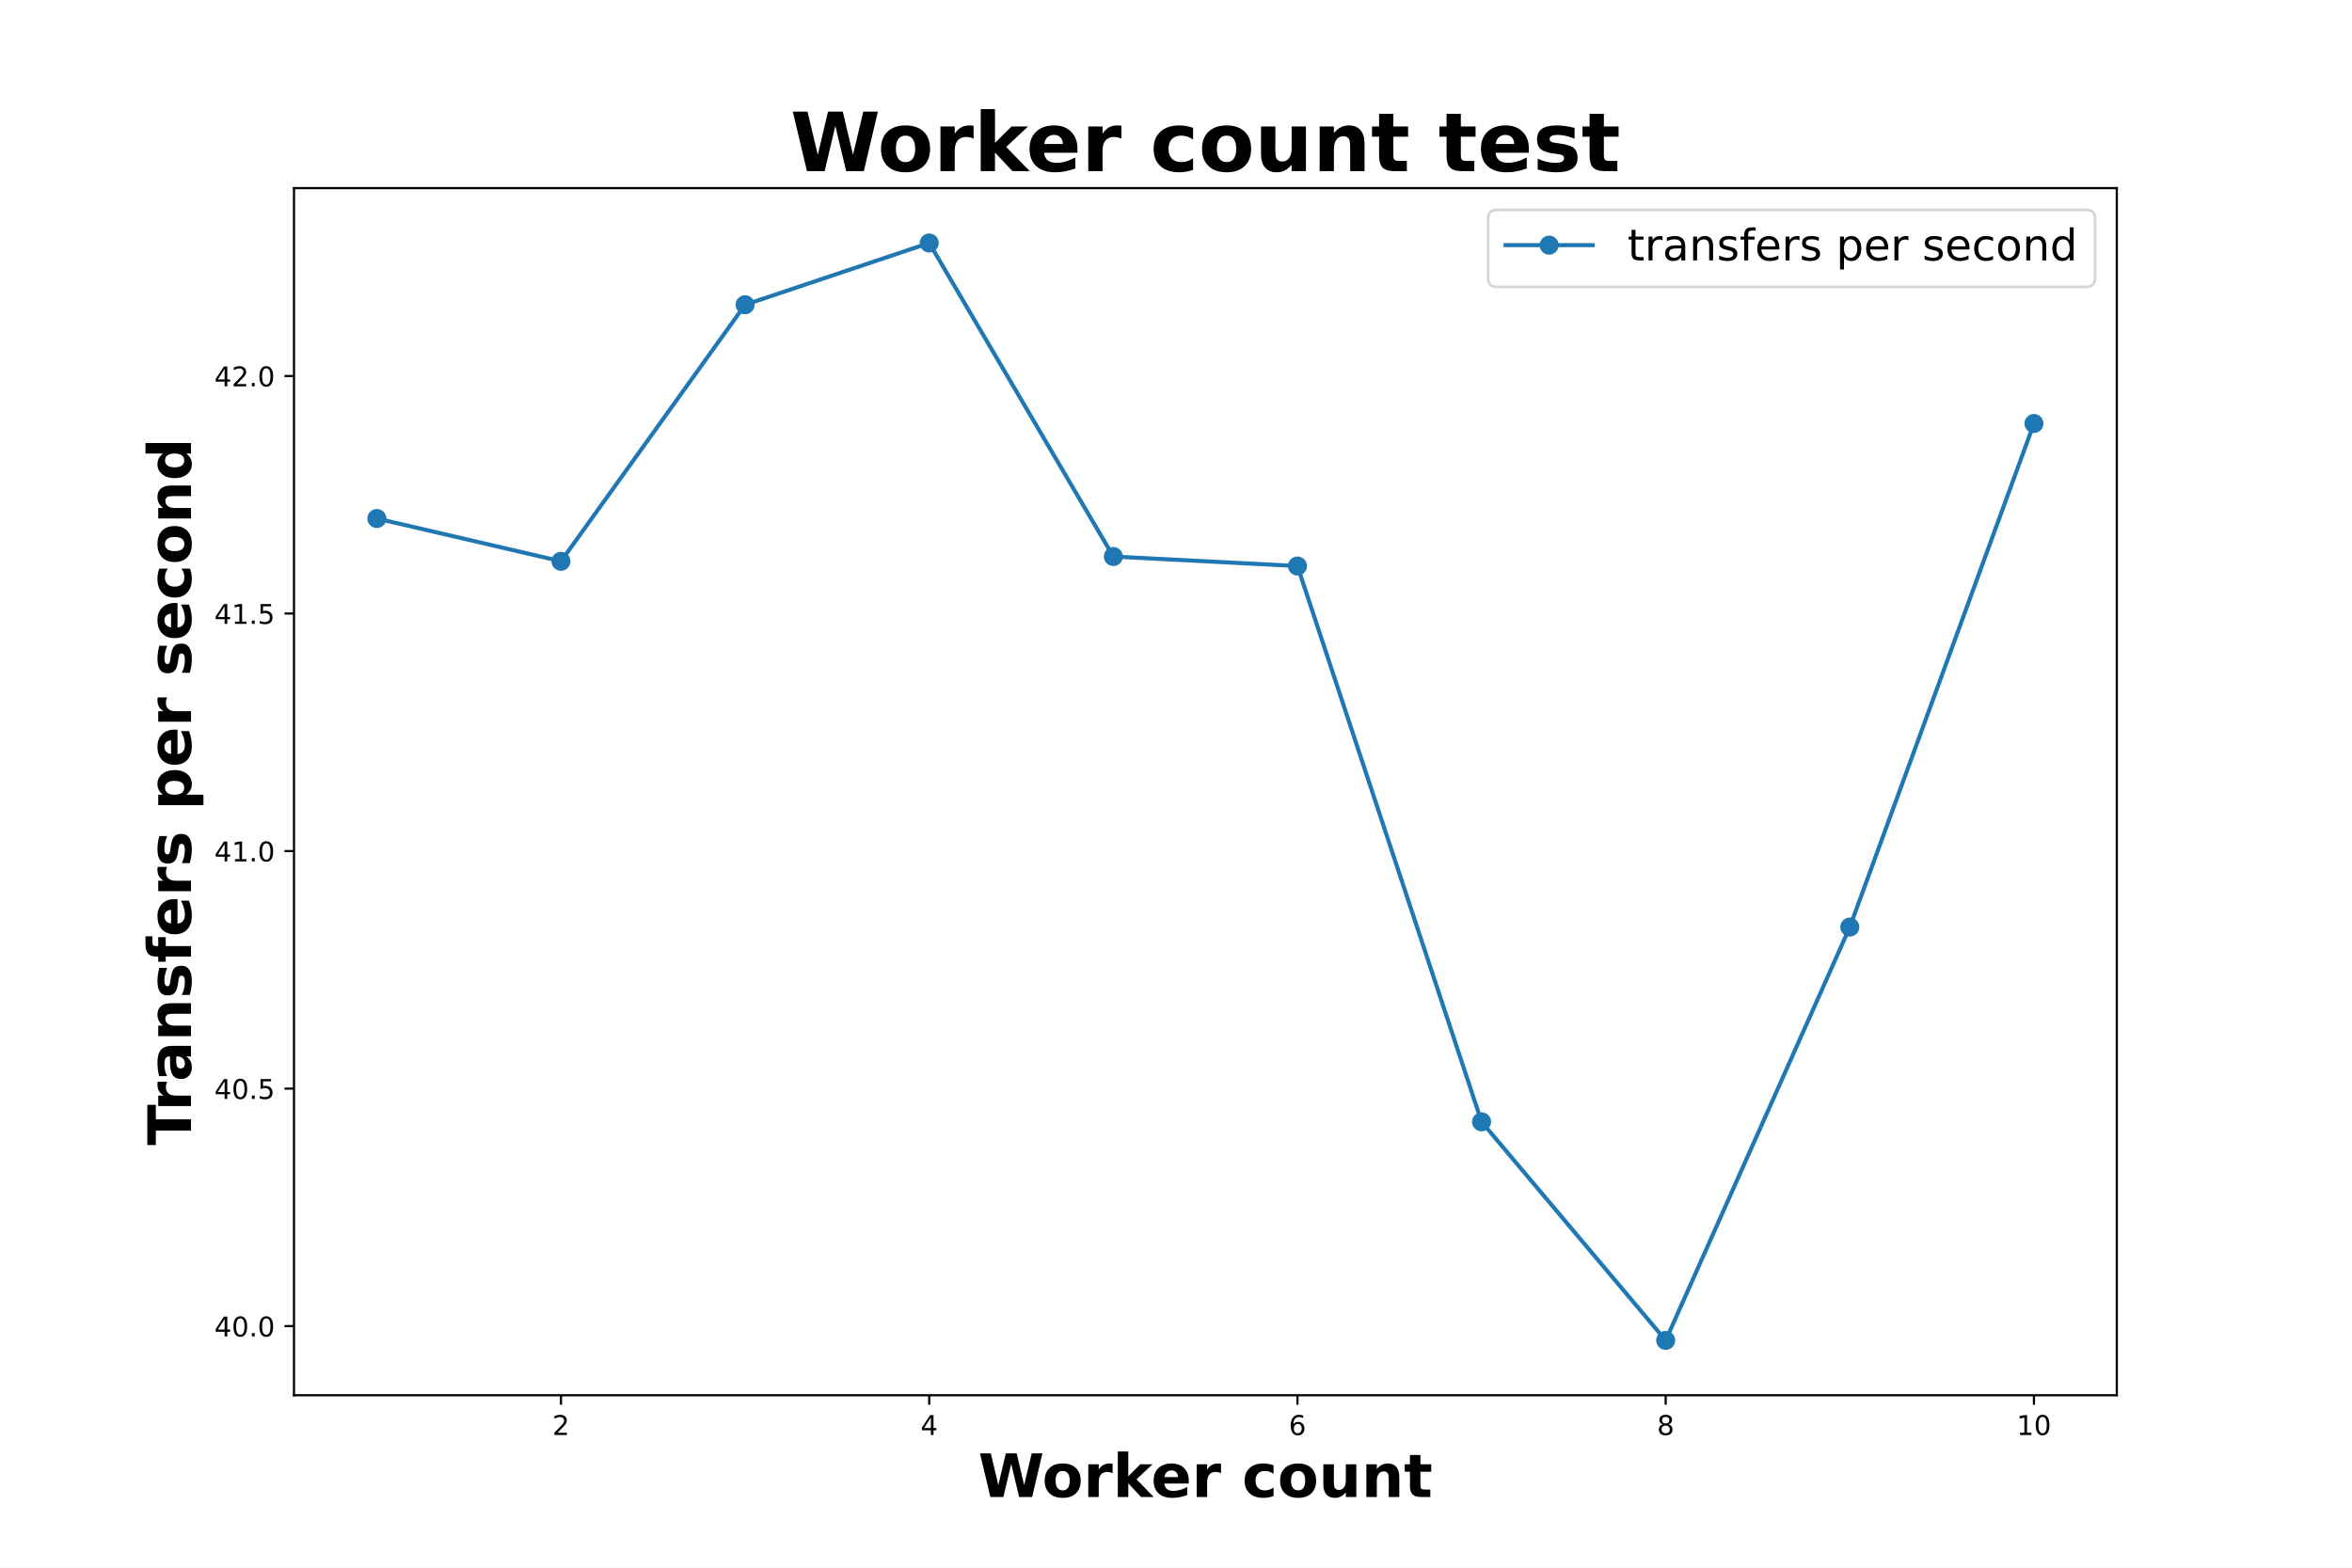
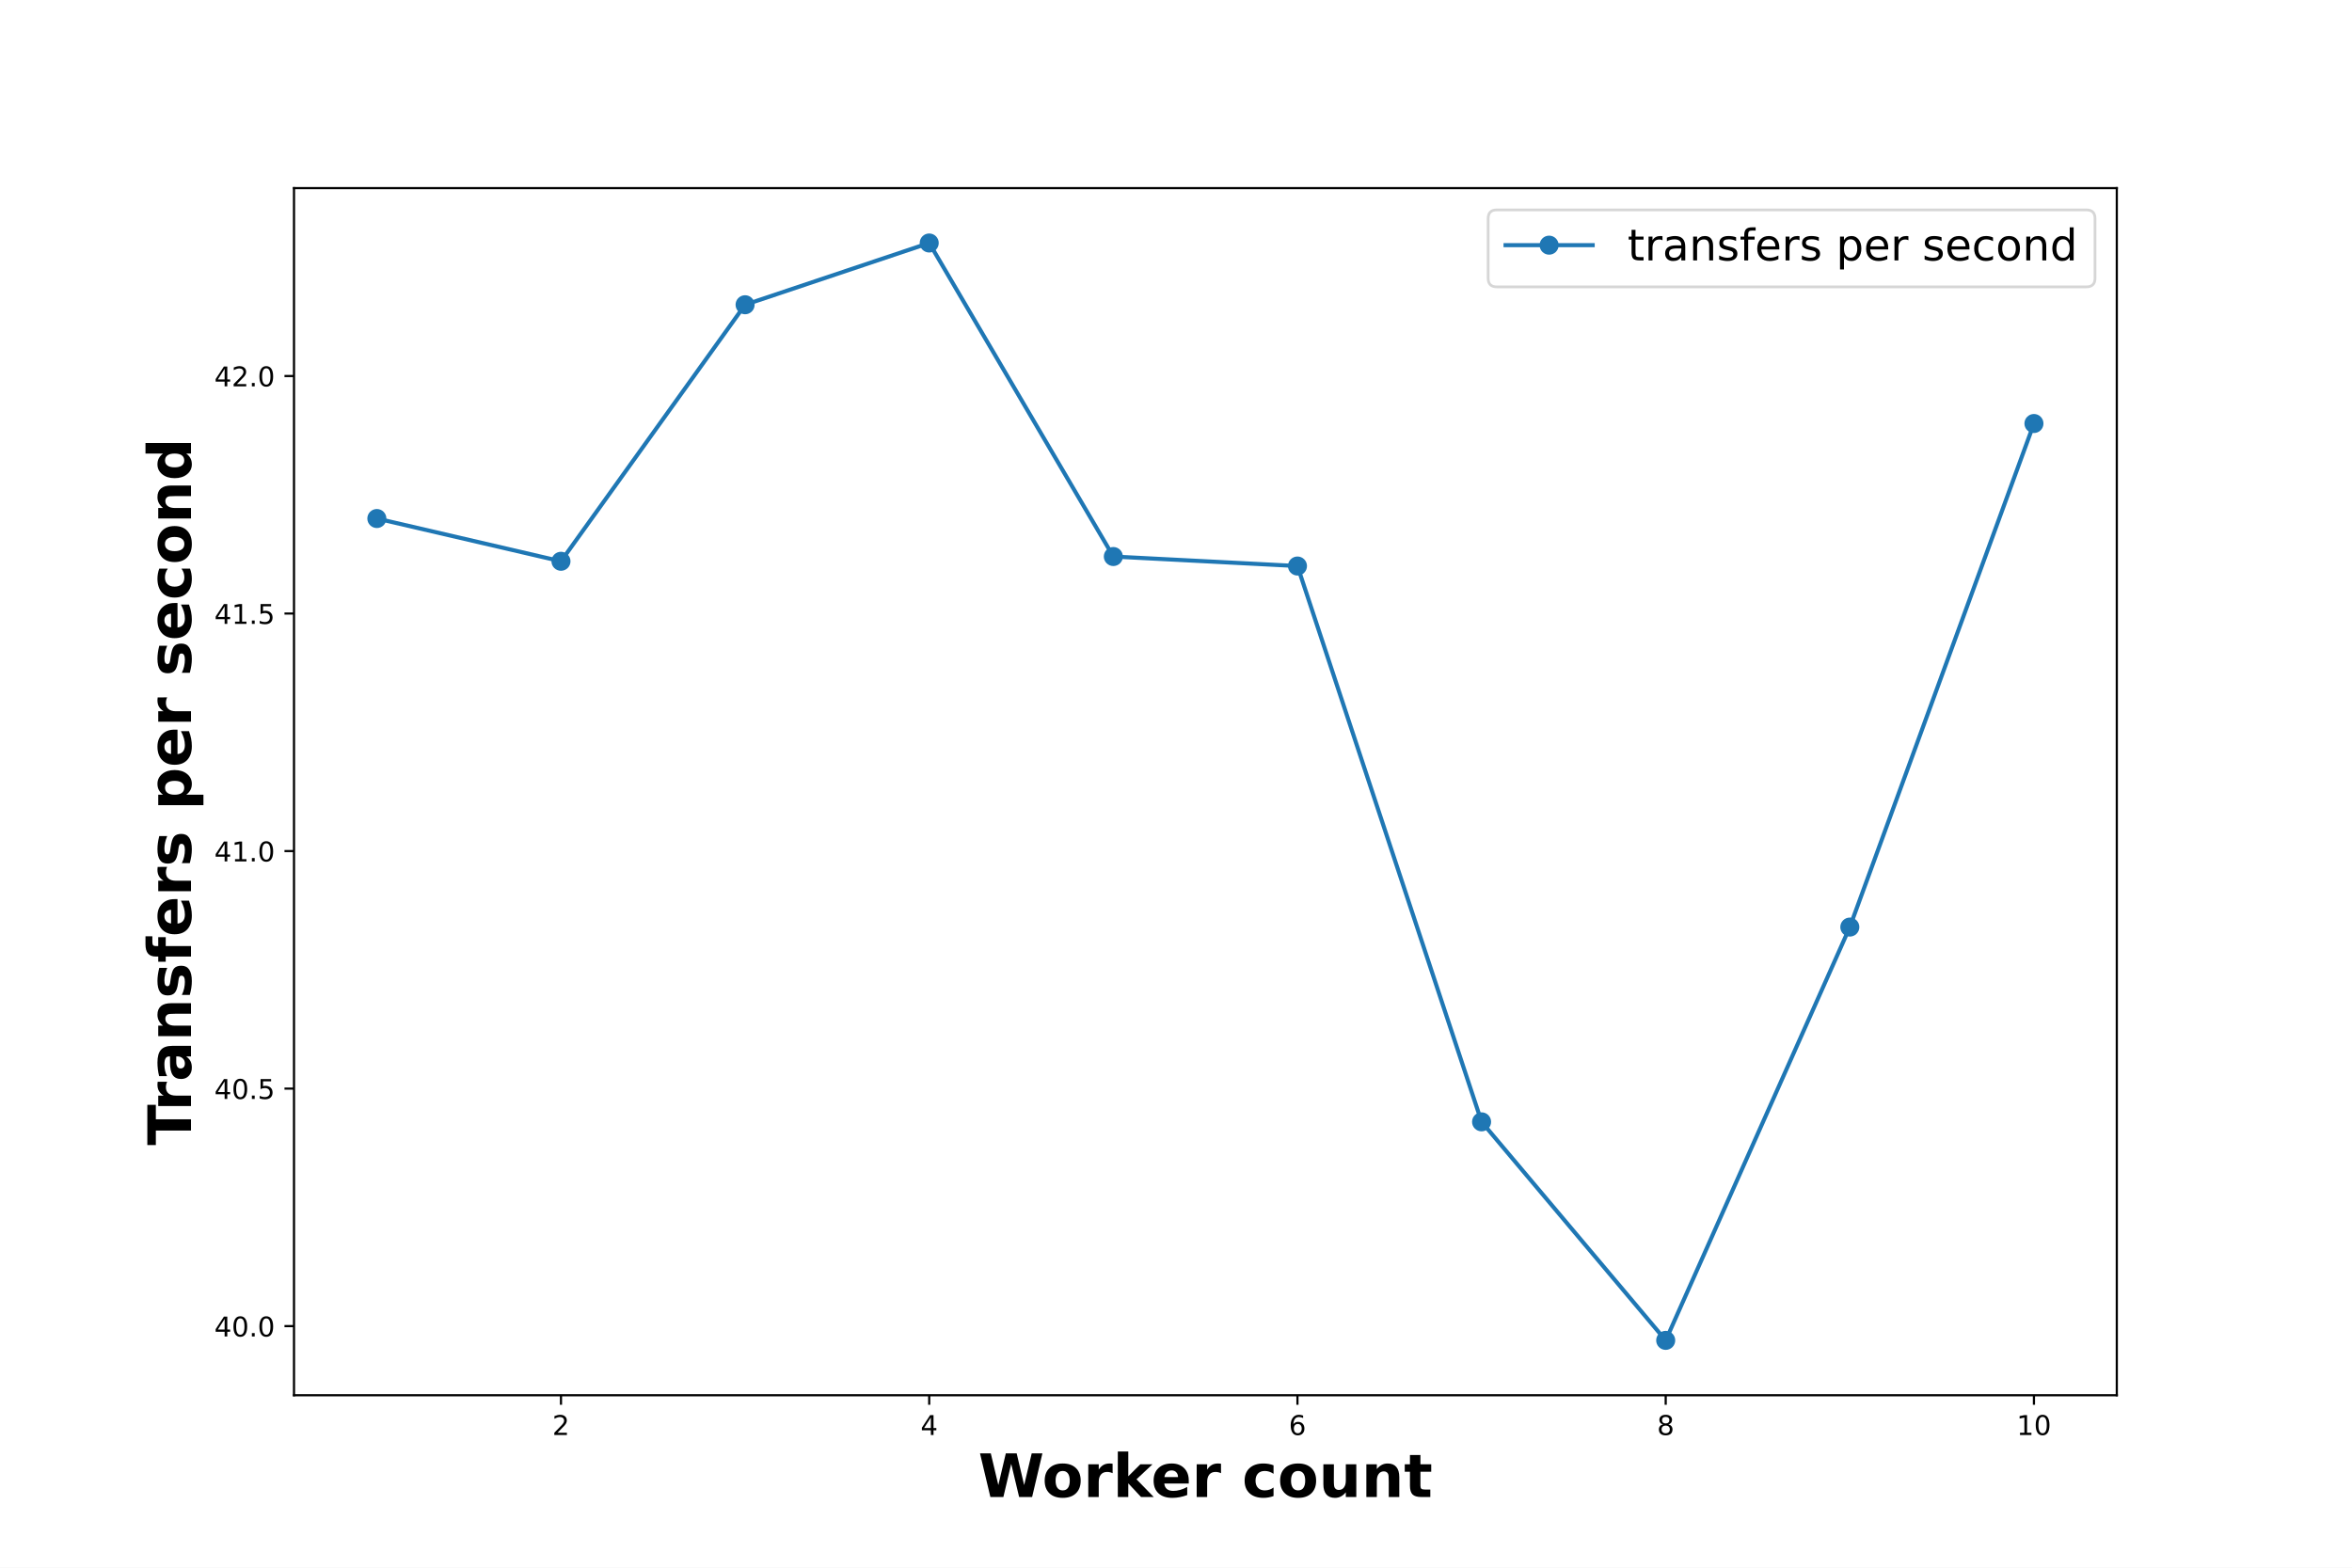
<svg xmlns="http://www.w3.org/2000/svg" xmlns:xlink="http://www.w3.org/1999/xlink" width="864pt" height="576pt" viewBox="0 0 864 576" version="1.1">
  <defs>
    <style type="text/css">*{stroke-linejoin: round; stroke-linecap: butt}</style>
  </defs>
  <g id="figure_1">
    <g id="patch_1">
      <path d="M 0 576  L 864 576  L 864 0  L 0 0  z " style="fill: #ffffff" />
    </g>
    <g id="axes_1">
      <g id="patch_2">
        <path d="M 108 512.64  L 777.6 512.64  L 777.6 69.12  L 108 69.12  z " style="fill: #ffffff" />
      </g>
      <g id="matplotlib.axis_1">
        <g id="xtick_1">
          <g id="line2d_1">
            <defs>
-               <path id="m8faafeda4a" d="M 0 0  L 0 3.5  " style="stroke: #000000; stroke-width: 0.8" />
-             </defs>
-             <g>
-               <use xlink:href="#m8faafeda4a" x="206.073" y="512.64" style="stroke: #000000; stroke-width: 0.8" />
+               <path id="m753db6786c" d="M 0 0  L 0 3.5  " style="stroke: #000000; stroke-width: 0.8" />
+             </defs>
+             <g>
+               <use xlink:href="#m753db6786c" x="206.073" y="512.64" style="stroke: #000000; stroke-width: 0.8" />
            </g>
          </g>
          <g id="text_1">
            <g transform="translate(202.8915 527.2384) scale(0.1 -0.1)">
              <defs>
                <path id="DejaVuSans-32" d="M 1228 531  L 3431 531  L 3431 0  L 469 0  L 469 531  Q 828 903 1448 1529  Q 2069 2156 2228 2338  Q 2531 2678 2651 2914  Q 2772 3150 2772 3378  Q 2772 3750 2511 3984  Q 2250 4219 1831 4219  Q 1534 4219 1204 4116  Q 875 4013 500 3803  L 500 4441  Q 881 4594 1212 4672  Q 1544 4750 1819 4750  Q 2544 4750 2975 4387  Q 3406 4025 3406 3419  Q 3406 3131 3298 2873  Q 3191 2616 2906 2266  Q 2828 2175 2409 1742  Q 1991 1309 1228 531  z " transform="scale(0.015625)" />
              </defs>
              <use xlink:href="#DejaVuSans-32" />
            </g>
          </g>
        </g>
        <g id="xtick_2">
          <g id="line2d_2">
            <g>
-               <use xlink:href="#m8faafeda4a" x="341.345" y="512.64" style="stroke: #000000; stroke-width: 0.8" />
+               <use xlink:href="#m753db6786c" x="341.345" y="512.64" style="stroke: #000000; stroke-width: 0.8" />
            </g>
          </g>
          <g id="text_2">
            <g transform="translate(338.1642 527.2384) scale(0.1 -0.1)">
              <defs>
                <path id="DejaVuSans-34" d="M 2419 4116  L 825 1625  L 2419 1625  L 2419 4116  z M 2253 4666  L 3047 4666  L 3047 1625  L 3713 1625  L 3713 1100  L 3047 1100  L 3047 0  L 2419 0  L 2419 1100  L 313 1100  L 313 1709  L 2253 4666  z " transform="scale(0.015625)" />
              </defs>
              <use xlink:href="#DejaVuSans-34" />
            </g>
          </g>
        </g>
        <g id="xtick_3">
          <g id="line2d_3">
            <g>
-               <use xlink:href="#m8faafeda4a" x="476.618" y="512.64" style="stroke: #000000; stroke-width: 0.8" />
+               <use xlink:href="#m753db6786c" x="476.618" y="512.64" style="stroke: #000000; stroke-width: 0.8" />
            </g>
          </g>
          <g id="text_3">
            <g transform="translate(473.4369 527.2384) scale(0.1 -0.1)">
              <defs>
                <path id="DejaVuSans-36" d="M 2113 2584  Q 1688 2584 1439 2293  Q 1191 2003 1191 1497  Q 1191 994 1439 701  Q 1688 409 2113 409  Q 2538 409 2786 701  Q 3034 994 3034 1497  Q 3034 2003 2786 2293  Q 2538 2584 2113 2584  z M 3366 4563  L 3366 3988  Q 3128 4100 2886 4159  Q 2644 4219 2406 4219  Q 1781 4219 1451 3797  Q 1122 3375 1075 2522  Q 1259 2794 1537 2939  Q 1816 3084 2150 3084  Q 2853 3084 3261 2657  Q 3669 2231 3669 1497  Q 3669 778 3244 343  Q 2819 -91 2113 -91  Q 1303 -91 875 529  Q 447 1150 447 2328  Q 447 3434 972 4092  Q 1497 4750 2381 4750  Q 2619 4750 2861 4703  Q 3103 4656 3366 4563  z " transform="scale(0.015625)" />
              </defs>
              <use xlink:href="#DejaVuSans-36" />
            </g>
          </g>
        </g>
        <g id="xtick_4">
          <g id="line2d_4">
            <g>
-               <use xlink:href="#m8faafeda4a" x="611.891" y="512.64" style="stroke: #000000; stroke-width: 0.8" />
+               <use xlink:href="#m753db6786c" x="611.891" y="512.64" style="stroke: #000000; stroke-width: 0.8" />
            </g>
          </g>
          <g id="text_4">
            <g transform="translate(608.7097 527.2384) scale(0.1 -0.1)">
              <defs>
                <path id="DejaVuSans-38" d="M 2034 2216  Q 1584 2216 1326 1975  Q 1069 1734 1069 1313  Q 1069 891 1326 650  Q 1584 409 2034 409  Q 2484 409 2743 651  Q 3003 894 3003 1313  Q 3003 1734 2745 1975  Q 2488 2216 2034 2216  z M 1403 2484  Q 997 2584 770 2862  Q 544 3141 544 3541  Q 544 4100 942 4425  Q 1341 4750 2034 4750  Q 2731 4750 3128 4425  Q 3525 4100 3525 3541  Q 3525 3141 3298 2862  Q 3072 2584 2669 2484  Q 3125 2378 3379 2068  Q 3634 1759 3634 1313  Q 3634 634 3220 271  Q 2806 -91 2034 -91  Q 1263 -91 848 271  Q 434 634 434 1313  Q 434 1759 690 2068  Q 947 2378 1403 2484  z M 1172 3481  Q 1172 3119 1398 2916  Q 1625 2713 2034 2713  Q 2441 2713 2670 2916  Q 2900 3119 2900 3481  Q 2900 3844 2670 4047  Q 2441 4250 2034 4250  Q 1625 4250 1398 4047  Q 1172 3844 1172 3481  z " transform="scale(0.015625)" />
              </defs>
              <use xlink:href="#DejaVuSans-38" />
            </g>
          </g>
        </g>
        <g id="xtick_5">
          <g id="line2d_5">
            <g>
-               <use xlink:href="#m8faafeda4a" x="747.164" y="512.64" style="stroke: #000000; stroke-width: 0.8" />
+               <use xlink:href="#m753db6786c" x="747.164" y="512.64" style="stroke: #000000; stroke-width: 0.8" />
            </g>
          </g>
          <g id="text_5">
            <g transform="translate(740.8011 527.2384) scale(0.1 -0.1)">
              <defs>
                <path id="DejaVuSans-31" d="M 794 531  L 1825 531  L 1825 4091  L 703 3866  L 703 4441  L 1819 4666  L 2450 4666  L 2450 531  L 3481 531  L 3481 0  L 794 0  L 794 531  z " transform="scale(0.015625)" />
                <path id="DejaVuSans-30" d="M 2034 4250  Q 1547 4250 1301 3770  Q 1056 3291 1056 2328  Q 1056 1369 1301 889  Q 1547 409 2034 409  Q 2525 409 2770 889  Q 3016 1369 3016 2328  Q 3016 3291 2770 3770  Q 2525 4250 2034 4250  z M 2034 4750  Q 2819 4750 3233 4129  Q 3647 3509 3647 2328  Q 3647 1150 3233 529  Q 2819 -91 2034 -91  Q 1250 -91 836 529  Q 422 1150 422 2328  Q 422 3509 836 4129  Q 1250 4750 2034 4750  z " transform="scale(0.015625)" />
              </defs>
              <use xlink:href="#DejaVuSans-31" />
              <use xlink:href="#DejaVuSans-30" x="63.623" />
            </g>
          </g>
        </g>
        <g id="text_6">
          <g transform="translate(359.3461 550.0347) scale(0.22 -0.22)">
            <defs>
              <path id="DejaVuSans-Bold-57" d="M 191 4666  L 1344 4666  L 2150 1275  L 2950 4666  L 4109 4666  L 4909 1275  L 5716 4666  L 6859 4666  L 5759 0  L 4372 0  L 3525 3547  L 2688 0  L 1300 0  L 191 4666  z " transform="scale(0.015625)" />
              <path id="DejaVuSans-Bold-6f" d="M 2203 2784  Q 1831 2784 1636 2517  Q 1441 2250 1441 1747  Q 1441 1244 1636 976  Q 1831 709 2203 709  Q 2569 709 2762 976  Q 2956 1244 2956 1747  Q 2956 2250 2762 2517  Q 2569 2784 2203 2784  z M 2203 3584  Q 3106 3584 3614 3096  Q 4122 2609 4122 1747  Q 4122 884 3614 396  Q 3106 -91 2203 -91  Q 1297 -91 786 396  Q 275 884 275 1747  Q 275 2609 786 3096  Q 1297 3584 2203 3584  z " transform="scale(0.015625)" />
              <path id="DejaVuSans-Bold-72" d="M 3138 2547  Q 2991 2616 2845 2648  Q 2700 2681 2553 2681  Q 2122 2681 1889 2404  Q 1656 2128 1656 1613  L 1656 0  L 538 0  L 538 3500  L 1656 3500  L 1656 2925  Q 1872 3269 2151 3426  Q 2431 3584 2822 3584  Q 2878 3584 2943 3579  Q 3009 3575 3134 3559  L 3138 2547  z " transform="scale(0.015625)" />
              <path id="DejaVuSans-Bold-6b" d="M 538 4863  L 1656 4863  L 1656 2216  L 2944 3500  L 4244 3500  L 2534 1894  L 4378 0  L 3022 0  L 1656 1459  L 1656 0  L 538 0  L 538 4863  z " transform="scale(0.015625)" />
              <path id="DejaVuSans-Bold-65" d="M 4031 1759  L 4031 1441  L 1416 1441  Q 1456 1047 1700 850  Q 1944 653 2381 653  Q 2734 653 3104 758  Q 3475 863 3866 1075  L 3866 213  Q 3469 63 3072 -14  Q 2675 -91 2278 -91  Q 1328 -91 801 392  Q 275 875 275 1747  Q 275 2603 792 3093  Q 1309 3584 2216 3584  Q 3041 3584 3536 3087  Q 4031 2591 4031 1759  z M 2881 2131  Q 2881 2450 2695 2645  Q 2509 2841 2209 2841  Q 1884 2841 1681 2658  Q 1478 2475 1428 2131  L 2881 2131  z " transform="scale(0.015625)" />
              <path id="DejaVuSans-Bold-20" transform="scale(0.015625)" />
              <path id="DejaVuSans-Bold-63" d="M 3366 3391  L 3366 2478  Q 3138 2634 2908 2709  Q 2678 2784 2431 2784  Q 1963 2784 1702 2511  Q 1441 2238 1441 1747  Q 1441 1256 1702 982  Q 1963 709 2431 709  Q 2694 709 2930 787  Q 3166 866 3366 1019  L 3366 103  Q 3103 6 2833 -42  Q 2563 -91 2291 -91  Q 1344 -91 809 395  Q 275 881 275 1747  Q 275 2613 809 3098  Q 1344 3584 2291 3584  Q 2566 3584 2833 3536  Q 3100 3488 3366 3391  z " transform="scale(0.015625)" />
              <path id="DejaVuSans-Bold-75" d="M 500 1363  L 500 3500  L 1625 3500  L 1625 3150  Q 1625 2866 1622 2436  Q 1619 2006 1619 1863  Q 1619 1441 1641 1255  Q 1663 1069 1716 984  Q 1784 875 1895 815  Q 2006 756 2150 756  Q 2500 756 2700 1025  Q 2900 1294 2900 1772  L 2900 3500  L 4019 3500  L 4019 0  L 2900 0  L 2900 506  Q 2647 200 2364 54  Q 2081 -91 1741 -91  Q 1134 -91 817 281  Q 500 653 500 1363  z " transform="scale(0.015625)" />
              <path id="DejaVuSans-Bold-6e" d="M 4056 2131  L 4056 0  L 2931 0  L 2931 347  L 2931 1631  Q 2931 2084 2911 2256  Q 2891 2428 2841 2509  Q 2775 2619 2662 2680  Q 2550 2741 2406 2741  Q 2056 2741 1856 2470  Q 1656 2200 1656 1722  L 1656 0  L 538 0  L 538 3500  L 1656 3500  L 1656 2988  Q 1909 3294 2193 3439  Q 2478 3584 2822 3584  Q 3428 3584 3742 3212  Q 4056 2841 4056 2131  z " transform="scale(0.015625)" />
              <path id="DejaVuSans-Bold-74" d="M 1759 4494  L 1759 3500  L 2913 3500  L 2913 2700  L 1759 2700  L 1759 1216  Q 1759 972 1856 886  Q 1953 800 2241 800  L 2816 800  L 2816 0  L 1856 0  Q 1194 0 917 276  Q 641 553 641 1216  L 641 2700  L 84 2700  L 84 3500  L 641 3500  L 641 4494  L 1759 4494  z " transform="scale(0.015625)" />
            </defs>
            <use xlink:href="#DejaVuSans-Bold-57" />
            <use xlink:href="#DejaVuSans-Bold-6f" x="106.678" />
            <use xlink:href="#DejaVuSans-Bold-72" x="175.379" />
            <use xlink:href="#DejaVuSans-Bold-6b" x="224.695" />
            <use xlink:href="#DejaVuSans-Bold-65" x="288.574" />
            <use xlink:href="#DejaVuSans-Bold-72" x="356.396" />
            <use xlink:href="#DejaVuSans-Bold-20" x="405.713" />
            <use xlink:href="#DejaVuSans-Bold-63" x="440.527" />
            <use xlink:href="#DejaVuSans-Bold-6f" x="499.805" />
            <use xlink:href="#DejaVuSans-Bold-75" x="568.506" />
            <use xlink:href="#DejaVuSans-Bold-6e" x="639.697" />
            <use xlink:href="#DejaVuSans-Bold-74" x="710.889" />
          </g>
        </g>
      </g>
      <g id="matplotlib.axis_2">
        <g id="ytick_1">
          <g id="line2d_6">
            <defs>
-               <path id="m5f9316686d" d="M 0 0  L -3.5 0  " style="stroke: #000000; stroke-width: 0.8" />
-             </defs>
-             <g>
-               <use xlink:href="#m5f9316686d" x="108" y="487.244" style="stroke: #000000; stroke-width: 0.8" />
+               <path id="mb953ffa444" d="M 0 0  L -3.5 0  " style="stroke: #000000; stroke-width: 0.8" />
+             </defs>
+             <g>
+               <use xlink:href="#mb953ffa444" x="108" y="487.244" style="stroke: #000000; stroke-width: 0.8" />
            </g>
          </g>
          <g id="text_7">
            <g transform="translate(78.73438 491.0429) scale(0.1 -0.1)">
              <defs>
                <path id="DejaVuSans-2e" d="M 684 794  L 1344 794  L 1344 0  L 684 0  L 684 794  z " transform="scale(0.015625)" />
              </defs>
              <use xlink:href="#DejaVuSans-34" />
              <use xlink:href="#DejaVuSans-30" x="63.623" />
              <use xlink:href="#DejaVuSans-2e" x="127.246" />
              <use xlink:href="#DejaVuSans-30" x="159.033" />
            </g>
          </g>
        </g>
        <g id="ytick_2">
          <g id="line2d_7">
            <g>
-               <use xlink:href="#m5f9316686d" x="108" y="399.971" style="stroke: #000000; stroke-width: 0.8" />
+               <use xlink:href="#mb953ffa444" x="108" y="399.971" style="stroke: #000000; stroke-width: 0.8" />
            </g>
          </g>
          <g id="text_8">
            <g transform="translate(78.73438 403.7701) scale(0.1 -0.1)">
              <defs>
                <path id="DejaVuSans-35" d="M 691 4666  L 3169 4666  L 3169 4134  L 1269 4134  L 1269 2991  Q 1406 3038 1543 3061  Q 1681 3084 1819 3084  Q 2600 3084 3056 2656  Q 3513 2228 3513 1497  Q 3513 744 3044 326  Q 2575 -91 1722 -91  Q 1428 -91 1123 -41  Q 819 9 494 109  L 494 744  Q 775 591 1075 516  Q 1375 441 1709 441  Q 2250 441 2565 725  Q 2881 1009 2881 1497  Q 2881 1984 2565 2268  Q 2250 2553 1709 2553  Q 1456 2553 1204 2497  Q 953 2441 691 2322  L 691 4666  z " transform="scale(0.015625)" />
              </defs>
              <use xlink:href="#DejaVuSans-34" />
              <use xlink:href="#DejaVuSans-30" x="63.623" />
              <use xlink:href="#DejaVuSans-2e" x="127.246" />
              <use xlink:href="#DejaVuSans-35" x="159.033" />
            </g>
          </g>
        </g>
        <g id="ytick_3">
          <g id="line2d_8">
            <g>
-               <use xlink:href="#m5f9316686d" x="108" y="312.698" style="stroke: #000000; stroke-width: 0.8" />
+               <use xlink:href="#mb953ffa444" x="108" y="312.698" style="stroke: #000000; stroke-width: 0.8" />
            </g>
          </g>
          <g id="text_9">
            <g transform="translate(78.73438 316.4974) scale(0.1 -0.1)">
              <use xlink:href="#DejaVuSans-34" />
              <use xlink:href="#DejaVuSans-31" x="63.623" />
              <use xlink:href="#DejaVuSans-2e" x="127.246" />
              <use xlink:href="#DejaVuSans-30" x="159.033" />
            </g>
          </g>
        </g>
        <g id="ytick_4">
          <g id="line2d_9">
            <g>
-               <use xlink:href="#m5f9316686d" x="108" y="225.425" style="stroke: #000000; stroke-width: 0.8" />
+               <use xlink:href="#mb953ffa444" x="108" y="225.425" style="stroke: #000000; stroke-width: 0.8" />
            </g>
          </g>
          <g id="text_10">
            <g transform="translate(78.73438 229.2247) scale(0.1 -0.1)">
              <use xlink:href="#DejaVuSans-34" />
              <use xlink:href="#DejaVuSans-31" x="63.623" />
              <use xlink:href="#DejaVuSans-2e" x="127.246" />
              <use xlink:href="#DejaVuSans-35" x="159.033" />
            </g>
          </g>
        </g>
        <g id="ytick_5">
          <g id="line2d_10">
            <g>
-               <use xlink:href="#m5f9316686d" x="108" y="138.153" style="stroke: #000000; stroke-width: 0.8" />
+               <use xlink:href="#mb953ffa444" x="108" y="138.153" style="stroke: #000000; stroke-width: 0.8" />
            </g>
          </g>
          <g id="text_11">
            <g transform="translate(78.73438 141.9519) scale(0.1 -0.1)">
              <use xlink:href="#DejaVuSans-34" />
              <use xlink:href="#DejaVuSans-32" x="63.623" />
              <use xlink:href="#DejaVuSans-2e" x="127.246" />
              <use xlink:href="#DejaVuSans-30" x="159.033" />
            </g>
          </g>
        </g>
        <g id="text_12">
          <g transform="translate(70.15906 420.8244) rotate(-90) scale(0.22 -0.22)">
            <defs>
              <path id="DejaVuSans-Bold-54" d="M 31 4666  L 4331 4666  L 4331 3756  L 2784 3756  L 2784 0  L 1581 0  L 1581 3756  L 31 3756  L 31 4666  z " transform="scale(0.015625)" />
              <path id="DejaVuSans-Bold-61" d="M 2106 1575  Q 1756 1575 1579 1456  Q 1403 1338 1403 1106  Q 1403 894 1545 773  Q 1688 653 1941 653  Q 2256 653 2472 879  Q 2688 1106 2688 1447  L 2688 1575  L 2106 1575  z M 3816 1997  L 3816 0  L 2688 0  L 2688 519  Q 2463 200 2181 54  Q 1900 -91 1497 -91  Q 953 -91 614 226  Q 275 544 275 1050  Q 275 1666 698 1953  Q 1122 2241 2028 2241  L 2688 2241  L 2688 2328  Q 2688 2594 2478 2717  Q 2269 2841 1825 2841  Q 1466 2841 1156 2769  Q 847 2697 581 2553  L 581 3406  Q 941 3494 1303 3539  Q 1666 3584 2028 3584  Q 2975 3584 3395 3211  Q 3816 2838 3816 1997  z " transform="scale(0.015625)" />
              <path id="DejaVuSans-Bold-73" d="M 3272 3391  L 3272 2541  Q 2913 2691 2578 2766  Q 2244 2841 1947 2841  Q 1628 2841 1473 2761  Q 1319 2681 1319 2516  Q 1319 2381 1436 2309  Q 1553 2238 1856 2203  L 2053 2175  Q 2913 2066 3209 1816  Q 3506 1566 3506 1031  Q 3506 472 3093 190  Q 2681 -91 1863 -91  Q 1516 -91 1145 -36  Q 775 19 384 128  L 384 978  Q 719 816 1070 734  Q 1422 653 1784 653  Q 2113 653 2278 743  Q 2444 834 2444 1013  Q 2444 1163 2330 1236  Q 2216 1309 1875 1350  L 1678 1375  Q 931 1469 631 1722  Q 331 1975 331 2491  Q 331 3047 712 3315  Q 1094 3584 1881 3584  Q 2191 3584 2531 3537  Q 2872 3491 3272 3391  z " transform="scale(0.015625)" />
              <path id="DejaVuSans-Bold-66" d="M 2841 4863  L 2841 4128  L 2222 4128  Q 1984 4128 1890 4042  Q 1797 3956 1797 3744  L 1797 3500  L 2753 3500  L 2753 2700  L 1797 2700  L 1797 0  L 678 0  L 678 2700  L 122 2700  L 122 3500  L 678 3500  L 678 3744  Q 678 4316 997 4589  Q 1316 4863 1984 4863  L 2841 4863  z " transform="scale(0.015625)" />
              <path id="DejaVuSans-Bold-70" d="M 1656 506  L 1656 -1331  L 538 -1331  L 538 3500  L 1656 3500  L 1656 2988  Q 1888 3294 2169 3439  Q 2450 3584 2816 3584  Q 3463 3584 3878 3070  Q 4294 2556 4294 1747  Q 4294 938 3878 423  Q 3463 -91 2816 -91  Q 2450 -91 2169 54  Q 1888 200 1656 506  z M 2400 2772  Q 2041 2772 1848 2508  Q 1656 2244 1656 1747  Q 1656 1250 1848 986  Q 2041 722 2400 722  Q 2759 722 2948 984  Q 3138 1247 3138 1747  Q 3138 2247 2948 2509  Q 2759 2772 2400 2772  z " transform="scale(0.015625)" />
              <path id="DejaVuSans-Bold-64" d="M 2919 2988  L 2919 4863  L 4044 4863  L 4044 0  L 2919 0  L 2919 506  Q 2688 197 2409 53  Q 2131 -91 1766 -91  Q 1119 -91 703 423  Q 288 938 288 1747  Q 288 2556 703 3070  Q 1119 3584 1766 3584  Q 2128 3584 2408 3439  Q 2688 3294 2919 2988  z M 2181 722  Q 2541 722 2730 984  Q 2919 1247 2919 1747  Q 2919 2247 2730 2509  Q 2541 2772 2181 2772  Q 1825 2772 1636 2509  Q 1447 2247 1447 1747  Q 1447 1247 1636 984  Q 1825 722 2181 722  z " transform="scale(0.015625)" />
            </defs>
            <use xlink:href="#DejaVuSans-Bold-54" />
            <use xlink:href="#DejaVuSans-Bold-72" x="57.213" />
            <use xlink:href="#DejaVuSans-Bold-61" x="106.529" />
            <use xlink:href="#DejaVuSans-Bold-6e" x="174.01" />
            <use xlink:href="#DejaVuSans-Bold-73" x="245.201" />
            <use xlink:href="#DejaVuSans-Bold-66" x="304.723" />
            <use xlink:href="#DejaVuSans-Bold-65" x="348.229" />
            <use xlink:href="#DejaVuSans-Bold-72" x="416.051" />
            <use xlink:href="#DejaVuSans-Bold-73" x="465.367" />
            <use xlink:href="#DejaVuSans-Bold-20" x="524.889" />
            <use xlink:href="#DejaVuSans-Bold-70" x="559.703" />
            <use xlink:href="#DejaVuSans-Bold-65" x="631.285" />
            <use xlink:href="#DejaVuSans-Bold-72" x="699.107" />
            <use xlink:href="#DejaVuSans-Bold-20" x="748.424" />
            <use xlink:href="#DejaVuSans-Bold-73" x="783.238" />
            <use xlink:href="#DejaVuSans-Bold-65" x="842.76" />
            <use xlink:href="#DejaVuSans-Bold-63" x="910.582" />
            <use xlink:href="#DejaVuSans-Bold-6f" x="969.859" />
            <use xlink:href="#DejaVuSans-Bold-6e" x="1038.561" />
            <use xlink:href="#DejaVuSans-Bold-64" x="1109.752" />
          </g>
        </g>
      </g>
      <g id="line2d_11">
-         <path d="M 138.436 190.516  L 206.073 206.225  L 273.709 111.971  L 341.345 89.28  L 408.982 204.48  L 476.618 207.971  L 544.255 412.189  L 611.891 492.48  L 679.527 340.625  L 747.164 155.607  " clip-path="url(#pa156943471)" style="fill: none; stroke: #1f77b4; stroke-width: 1.5; stroke-linecap: square" />
+         <path d="M 138.436 190.516  L 206.073 206.225  L 273.709 111.971  L 341.345 89.28  L 408.982 204.48  L 476.618 207.971  L 544.255 412.189  L 611.891 492.48  L 679.527 340.625  L 747.164 155.607  " clip-path="url(#pa192c99769)" style="fill: none; stroke: #1f77b4; stroke-width: 1.5; stroke-linecap: square" />
        <defs>
-           <path id="m7eda50185f" d="M 0 3  C 0.796 3 1.559 2.684 2.121 2.121  C 2.684 1.559 3 0.796 3 0  C 3 -0.796 2.684 -1.559 2.121 -2.121  C 1.559 -2.684 0.796 -3 0 -3  C -0.796 -3 -1.559 -2.684 -2.121 -2.121  C -2.684 -1.559 -3 -0.796 -3 0  C -3 0.796 -2.684 1.559 -2.121 2.121  C -1.559 2.684 -0.796 3 0 3  z " style="stroke: #1f77b4" />
+           <path id="me86f09b39c" d="M 0 3  C 0.796 3 1.559 2.684 2.121 2.121  C 2.684 1.559 3 0.796 3 0  C 3 -0.796 2.684 -1.559 2.121 -2.121  C 1.559 -2.684 0.796 -3 0 -3  C -0.796 -3 -1.559 -2.684 -2.121 -2.121  C -2.684 -1.559 -3 -0.796 -3 0  C -3 0.796 -2.684 1.559 -2.121 2.121  C -1.559 2.684 -0.796 3 0 3  z " style="stroke: #1f77b4" />
        </defs>
-         <g clip-path="url(#pa156943471)">
-           <use xlink:href="#m7eda50185f" x="138.436" y="190.516" style="fill: #1f77b4; stroke: #1f77b4" />
-           <use xlink:href="#m7eda50185f" x="206.073" y="206.225" style="fill: #1f77b4; stroke: #1f77b4" />
-           <use xlink:href="#m7eda50185f" x="273.709" y="111.971" style="fill: #1f77b4; stroke: #1f77b4" />
-           <use xlink:href="#m7eda50185f" x="341.345" y="89.28" style="fill: #1f77b4; stroke: #1f77b4" />
-           <use xlink:href="#m7eda50185f" x="408.982" y="204.48" style="fill: #1f77b4; stroke: #1f77b4" />
-           <use xlink:href="#m7eda50185f" x="476.618" y="207.971" style="fill: #1f77b4; stroke: #1f77b4" />
-           <use xlink:href="#m7eda50185f" x="544.255" y="412.189" style="fill: #1f77b4; stroke: #1f77b4" />
-           <use xlink:href="#m7eda50185f" x="611.891" y="492.48" style="fill: #1f77b4; stroke: #1f77b4" />
-           <use xlink:href="#m7eda50185f" x="679.527" y="340.625" style="fill: #1f77b4; stroke: #1f77b4" />
-           <use xlink:href="#m7eda50185f" x="747.164" y="155.607" style="fill: #1f77b4; stroke: #1f77b4" />
+         <g clip-path="url(#pa192c99769)">
+           <use xlink:href="#me86f09b39c" x="138.436" y="190.516" style="fill: #1f77b4; stroke: #1f77b4" />
+           <use xlink:href="#me86f09b39c" x="206.073" y="206.225" style="fill: #1f77b4; stroke: #1f77b4" />
+           <use xlink:href="#me86f09b39c" x="273.709" y="111.971" style="fill: #1f77b4; stroke: #1f77b4" />
+           <use xlink:href="#me86f09b39c" x="341.345" y="89.28" style="fill: #1f77b4; stroke: #1f77b4" />
+           <use xlink:href="#me86f09b39c" x="408.982" y="204.48" style="fill: #1f77b4; stroke: #1f77b4" />
+           <use xlink:href="#me86f09b39c" x="476.618" y="207.971" style="fill: #1f77b4; stroke: #1f77b4" />
+           <use xlink:href="#me86f09b39c" x="544.255" y="412.189" style="fill: #1f77b4; stroke: #1f77b4" />
+           <use xlink:href="#me86f09b39c" x="611.891" y="492.48" style="fill: #1f77b4; stroke: #1f77b4" />
+           <use xlink:href="#me86f09b39c" x="679.527" y="340.625" style="fill: #1f77b4; stroke: #1f77b4" />
+           <use xlink:href="#me86f09b39c" x="747.164" y="155.607" style="fill: #1f77b4; stroke: #1f77b4" />
        </g>
      </g>
      <g id="patch_3">
        <path d="M 108 512.64  L 108 69.12  " style="fill: none; stroke: #000000; stroke-width: 0.8; stroke-linejoin: miter; stroke-linecap: square" />
      </g>
      <g id="patch_4">
        <path d="M 777.6 512.64  L 777.6 69.12  " style="fill: none; stroke: #000000; stroke-width: 0.8; stroke-linejoin: miter; stroke-linecap: square" />
      </g>
      <g id="patch_5">
        <path d="M 108 512.64  L 777.6 512.64  " style="fill: none; stroke: #000000; stroke-width: 0.8; stroke-linejoin: miter; stroke-linecap: square" />
      </g>
      <g id="patch_6">
        <path d="M 108 69.12  L 777.6 69.12  " style="fill: none; stroke: #000000; stroke-width: 0.8; stroke-linejoin: miter; stroke-linecap: square" />
-       </g>
-       <g id="text_13">
-         <g transform="translate(290.3367 62.88094) scale(0.3 -0.3)">
-           <use xlink:href="#DejaVuSans-Bold-57" />
-           <use xlink:href="#DejaVuSans-Bold-6f" x="106.678" />
-           <use xlink:href="#DejaVuSans-Bold-72" x="175.379" />
-           <use xlink:href="#DejaVuSans-Bold-6b" x="224.695" />
-           <use xlink:href="#DejaVuSans-Bold-65" x="288.574" />
-           <use xlink:href="#DejaVuSans-Bold-72" x="356.396" />
-           <use xlink:href="#DejaVuSans-Bold-20" x="405.713" />
-           <use xlink:href="#DejaVuSans-Bold-63" x="440.527" />
-           <use xlink:href="#DejaVuSans-Bold-6f" x="499.805" />
-           <use xlink:href="#DejaVuSans-Bold-75" x="568.506" />
-           <use xlink:href="#DejaVuSans-Bold-6e" x="639.697" />
-           <use xlink:href="#DejaVuSans-Bold-74" x="710.889" />
-           <use xlink:href="#DejaVuSans-Bold-20" x="758.691" />
-           <use xlink:href="#DejaVuSans-Bold-74" x="793.506" />
-           <use xlink:href="#DejaVuSans-Bold-65" x="841.309" />
-           <use xlink:href="#DejaVuSans-Bold-73" x="909.131" />
-           <use xlink:href="#DejaVuSans-Bold-74" x="968.652" />
-         </g>
      </g>
      <g id="legend_1">
        <g id="patch_7">
          <path d="M 549.865 105.405  L 766.4 105.405  Q 769.6 105.405 769.6 102.205  L 769.6 80.32  Q 769.6 77.12 766.4 77.12  L 549.865 77.12  Q 546.665 77.12 546.665 80.32  L 546.665 102.205  Q 546.665 105.405 549.865 105.405  z " style="fill: #ffffff; opacity: 0.8; stroke: #cccccc; stroke-linejoin: miter" />
        </g>
        <g id="line2d_12">
          <path d="M 553.065 90.078  L 569.065 90.078  L 585.065 90.078  " style="fill: none; stroke: #1f77b4; stroke-width: 1.5; stroke-linecap: square" />
          <g>
-             <use xlink:href="#m7eda50185f" x="569.065" y="90.078" style="fill: #1f77b4; stroke: #1f77b4" />
-           </g>
-         </g>
-         <g id="text_14">
+             <use xlink:href="#me86f09b39c" x="569.065" y="90.078" style="fill: #1f77b4; stroke: #1f77b4" />
+           </g>
+         </g>
+         <g id="text_13">
          <g transform="translate(597.865 95.6775) scale(0.16 -0.16)">
            <defs>
              <path id="DejaVuSans-74" d="M 1172 4494  L 1172 3500  L 2356 3500  L 2356 3053  L 1172 3053  L 1172 1153  Q 1172 725 1289 603  Q 1406 481 1766 481  L 2356 481  L 2356 0  L 1766 0  Q 1100 0 847 248  Q 594 497 594 1153  L 594 3053  L 172 3053  L 172 3500  L 594 3500  L 594 4494  L 1172 4494  z " transform="scale(0.015625)" />
              <path id="DejaVuSans-72" d="M 2631 2963  Q 2534 3019 2420 3045  Q 2306 3072 2169 3072  Q 1681 3072 1420 2755  Q 1159 2438 1159 1844  L 1159 0  L 581 0  L 581 3500  L 1159 3500  L 1159 2956  Q 1341 3275 1631 3429  Q 1922 3584 2338 3584  Q 2397 3584 2469 3576  Q 2541 3569 2628 3553  L 2631 2963  z " transform="scale(0.015625)" />
              <path id="DejaVuSans-61" d="M 2194 1759  Q 1497 1759 1228 1600  Q 959 1441 959 1056  Q 959 750 1161 570  Q 1363 391 1709 391  Q 2188 391 2477 730  Q 2766 1069 2766 1631  L 2766 1759  L 2194 1759  z M 3341 1997  L 3341 0  L 2766 0  L 2766 531  Q 2569 213 2275 61  Q 1981 -91 1556 -91  Q 1019 -91 701 211  Q 384 513 384 1019  Q 384 1609 779 1909  Q 1175 2209 1959 2209  L 2766 2209  L 2766 2266  Q 2766 2663 2505 2880  Q 2244 3097 1772 3097  Q 1472 3097 1187 3025  Q 903 2953 641 2809  L 641 3341  Q 956 3463 1253 3523  Q 1550 3584 1831 3584  Q 2591 3584 2966 3190  Q 3341 2797 3341 1997  z " transform="scale(0.015625)" />
              <path id="DejaVuSans-6e" d="M 3513 2113  L 3513 0  L 2938 0  L 2938 2094  Q 2938 2591 2744 2837  Q 2550 3084 2163 3084  Q 1697 3084 1428 2787  Q 1159 2491 1159 1978  L 1159 0  L 581 0  L 581 3500  L 1159 3500  L 1159 2956  Q 1366 3272 1645 3428  Q 1925 3584 2291 3584  Q 2894 3584 3203 3211  Q 3513 2838 3513 2113  z " transform="scale(0.015625)" />
              <path id="DejaVuSans-73" d="M 2834 3397  L 2834 2853  Q 2591 2978 2328 3040  Q 2066 3103 1784 3103  Q 1356 3103 1142 2972  Q 928 2841 928 2578  Q 928 2378 1081 2264  Q 1234 2150 1697 2047  L 1894 2003  Q 2506 1872 2764 1633  Q 3022 1394 3022 966  Q 3022 478 2636 193  Q 2250 -91 1575 -91  Q 1294 -91 989 -36  Q 684 19 347 128  L 347 722  Q 666 556 975 473  Q 1284 391 1588 391  Q 1994 391 2212 530  Q 2431 669 2431 922  Q 2431 1156 2273 1281  Q 2116 1406 1581 1522  L 1381 1569  Q 847 1681 609 1914  Q 372 2147 372 2553  Q 372 3047 722 3315  Q 1072 3584 1716 3584  Q 2034 3584 2315 3537  Q 2597 3491 2834 3397  z " transform="scale(0.015625)" />
              <path id="DejaVuSans-66" d="M 2375 4863  L 2375 4384  L 1825 4384  Q 1516 4384 1395 4259  Q 1275 4134 1275 3809  L 1275 3500  L 2222 3500  L 2222 3053  L 1275 3053  L 1275 0  L 697 0  L 697 3053  L 147 3053  L 147 3500  L 697 3500  L 697 3744  Q 697 4328 969 4595  Q 1241 4863 1831 4863  L 2375 4863  z " transform="scale(0.015625)" />
              <path id="DejaVuSans-65" d="M 3597 1894  L 3597 1613  L 953 1613  Q 991 1019 1311 708  Q 1631 397 2203 397  Q 2534 397 2845 478  Q 3156 559 3463 722  L 3463 178  Q 3153 47 2828 -22  Q 2503 -91 2169 -91  Q 1331 -91 842 396  Q 353 884 353 1716  Q 353 2575 817 3079  Q 1281 3584 2069 3584  Q 2775 3584 3186 3129  Q 3597 2675 3597 1894  z M 3022 2063  Q 3016 2534 2758 2815  Q 2500 3097 2075 3097  Q 1594 3097 1305 2825  Q 1016 2553 972 2059  L 3022 2063  z " transform="scale(0.015625)" />
              <path id="DejaVuSans-20" transform="scale(0.015625)" />
              <path id="DejaVuSans-70" d="M 1159 525  L 1159 -1331  L 581 -1331  L 581 3500  L 1159 3500  L 1159 2969  Q 1341 3281 1617 3432  Q 1894 3584 2278 3584  Q 2916 3584 3314 3078  Q 3713 2572 3713 1747  Q 3713 922 3314 415  Q 2916 -91 2278 -91  Q 1894 -91 1617 61  Q 1341 213 1159 525  z M 3116 1747  Q 3116 2381 2855 2742  Q 2594 3103 2138 3103  Q 1681 3103 1420 2742  Q 1159 2381 1159 1747  Q 1159 1113 1420 752  Q 1681 391 2138 391  Q 2594 391 2855 752  Q 3116 1113 3116 1747  z " transform="scale(0.015625)" />
              <path id="DejaVuSans-63" d="M 3122 3366  L 3122 2828  Q 2878 2963 2633 3030  Q 2388 3097 2138 3097  Q 1578 3097 1268 2742  Q 959 2388 959 1747  Q 959 1106 1268 751  Q 1578 397 2138 397  Q 2388 397 2633 464  Q 2878 531 3122 666  L 3122 134  Q 2881 22 2623 -34  Q 2366 -91 2075 -91  Q 1284 -91 818 406  Q 353 903 353 1747  Q 353 2603 823 3093  Q 1294 3584 2113 3584  Q 2378 3584 2631 3529  Q 2884 3475 3122 3366  z " transform="scale(0.015625)" />
              <path id="DejaVuSans-6f" d="M 1959 3097  Q 1497 3097 1228 2736  Q 959 2375 959 1747  Q 959 1119 1226 758  Q 1494 397 1959 397  Q 2419 397 2687 759  Q 2956 1122 2956 1747  Q 2956 2369 2687 2733  Q 2419 3097 1959 3097  z M 1959 3584  Q 2709 3584 3137 3096  Q 3566 2609 3566 1747  Q 3566 888 3137 398  Q 2709 -91 1959 -91  Q 1206 -91 779 398  Q 353 888 353 1747  Q 353 2609 779 3096  Q 1206 3584 1959 3584  z " transform="scale(0.015625)" />
              <path id="DejaVuSans-64" d="M 2906 2969  L 2906 4863  L 3481 4863  L 3481 0  L 2906 0  L 2906 525  Q 2725 213 2448 61  Q 2172 -91 1784 -91  Q 1150 -91 751 415  Q 353 922 353 1747  Q 353 2572 751 3078  Q 1150 3584 1784 3584  Q 2172 3584 2448 3432  Q 2725 3281 2906 2969  z M 947 1747  Q 947 1113 1208 752  Q 1469 391 1925 391  Q 2381 391 2643 752  Q 2906 1113 2906 1747  Q 2906 2381 2643 2742  Q 2381 3103 1925 3103  Q 1469 3103 1208 2742  Q 947 2381 947 1747  z " transform="scale(0.015625)" />
            </defs>
            <use xlink:href="#DejaVuSans-74" />
            <use xlink:href="#DejaVuSans-72" x="39.209" />
            <use xlink:href="#DejaVuSans-61" x="80.322" />
            <use xlink:href="#DejaVuSans-6e" x="141.602" />
            <use xlink:href="#DejaVuSans-73" x="204.98" />
            <use xlink:href="#DejaVuSans-66" x="257.08" />
            <use xlink:href="#DejaVuSans-65" x="292.285" />
            <use xlink:href="#DejaVuSans-72" x="353.809" />
            <use xlink:href="#DejaVuSans-73" x="394.922" />
            <use xlink:href="#DejaVuSans-20" x="447.021" />
            <use xlink:href="#DejaVuSans-70" x="478.809" />
            <use xlink:href="#DejaVuSans-65" x="542.285" />
            <use xlink:href="#DejaVuSans-72" x="603.809" />
            <use xlink:href="#DejaVuSans-20" x="644.922" />
            <use xlink:href="#DejaVuSans-73" x="676.709" />
            <use xlink:href="#DejaVuSans-65" x="728.809" />
            <use xlink:href="#DejaVuSans-63" x="790.332" />
            <use xlink:href="#DejaVuSans-6f" x="845.312" />
            <use xlink:href="#DejaVuSans-6e" x="906.494" />
            <use xlink:href="#DejaVuSans-64" x="969.873" />
          </g>
        </g>
      </g>
    </g>
  </g>
  <defs>
-     <clipPath id="pa156943471">
+     <clipPath id="pa192c99769">
      <rect x="108" y="69.12" width="669.6" height="443.52" />
    </clipPath>
  </defs>
</svg>
